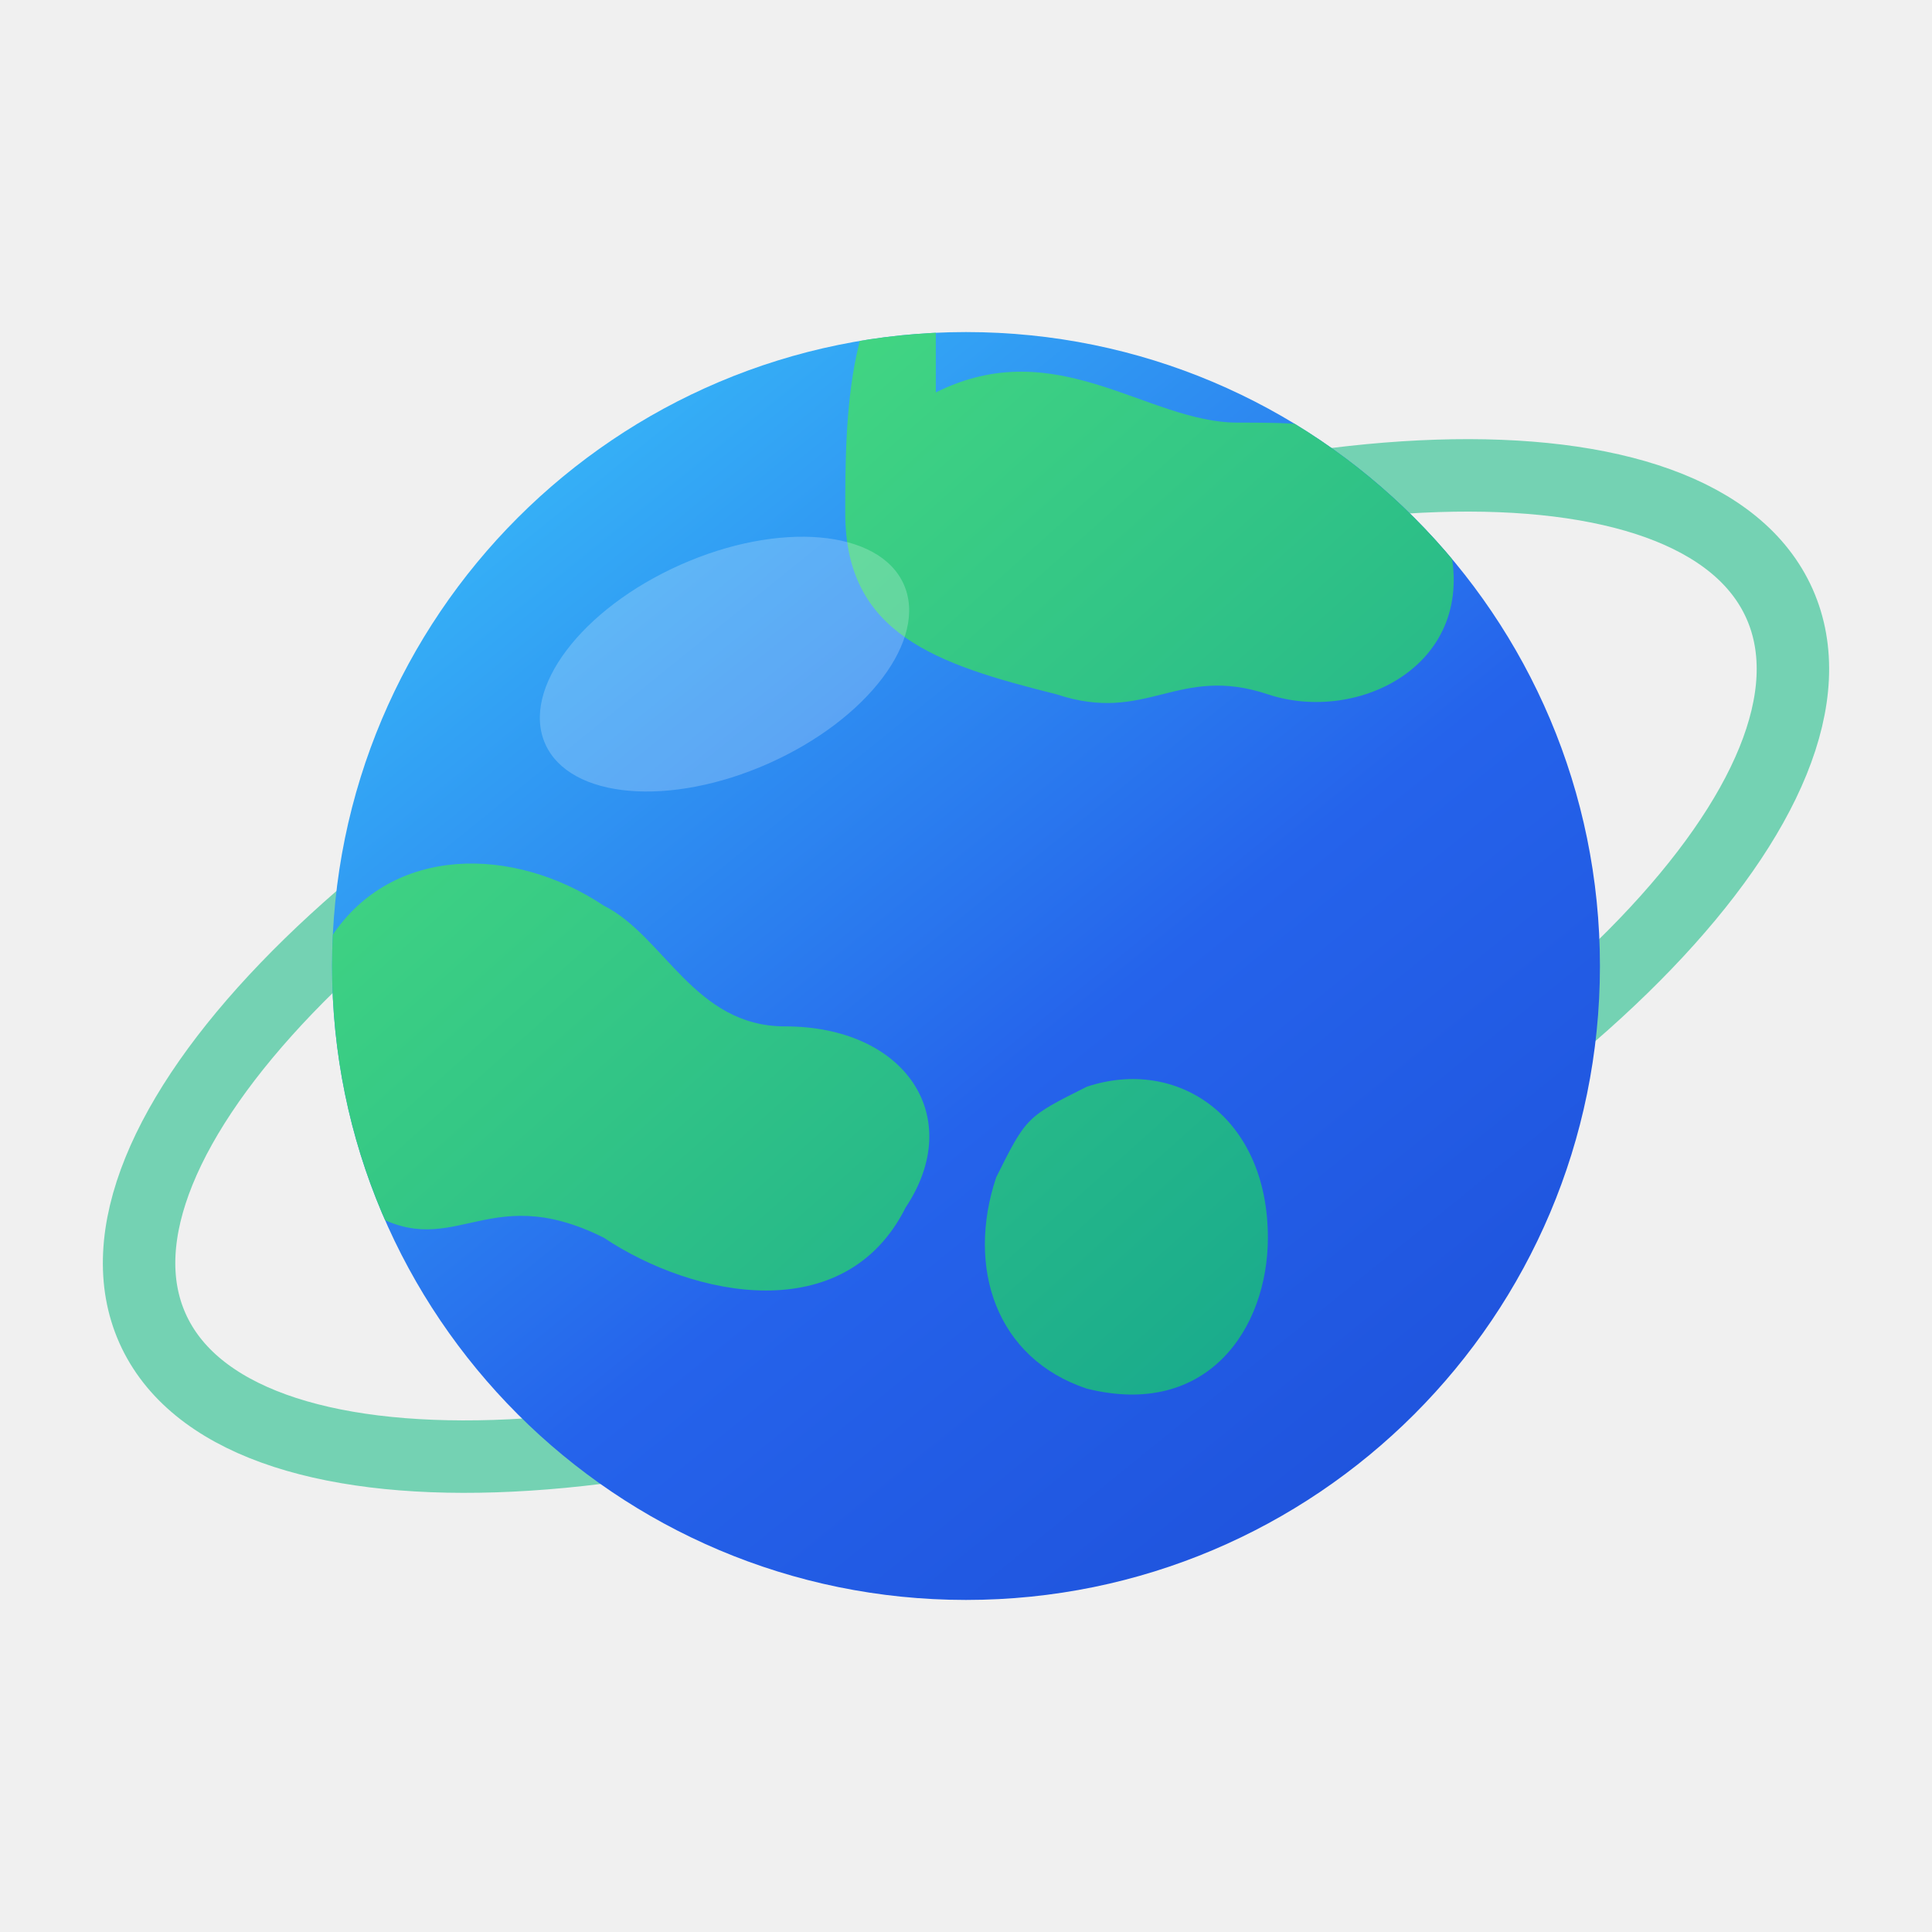
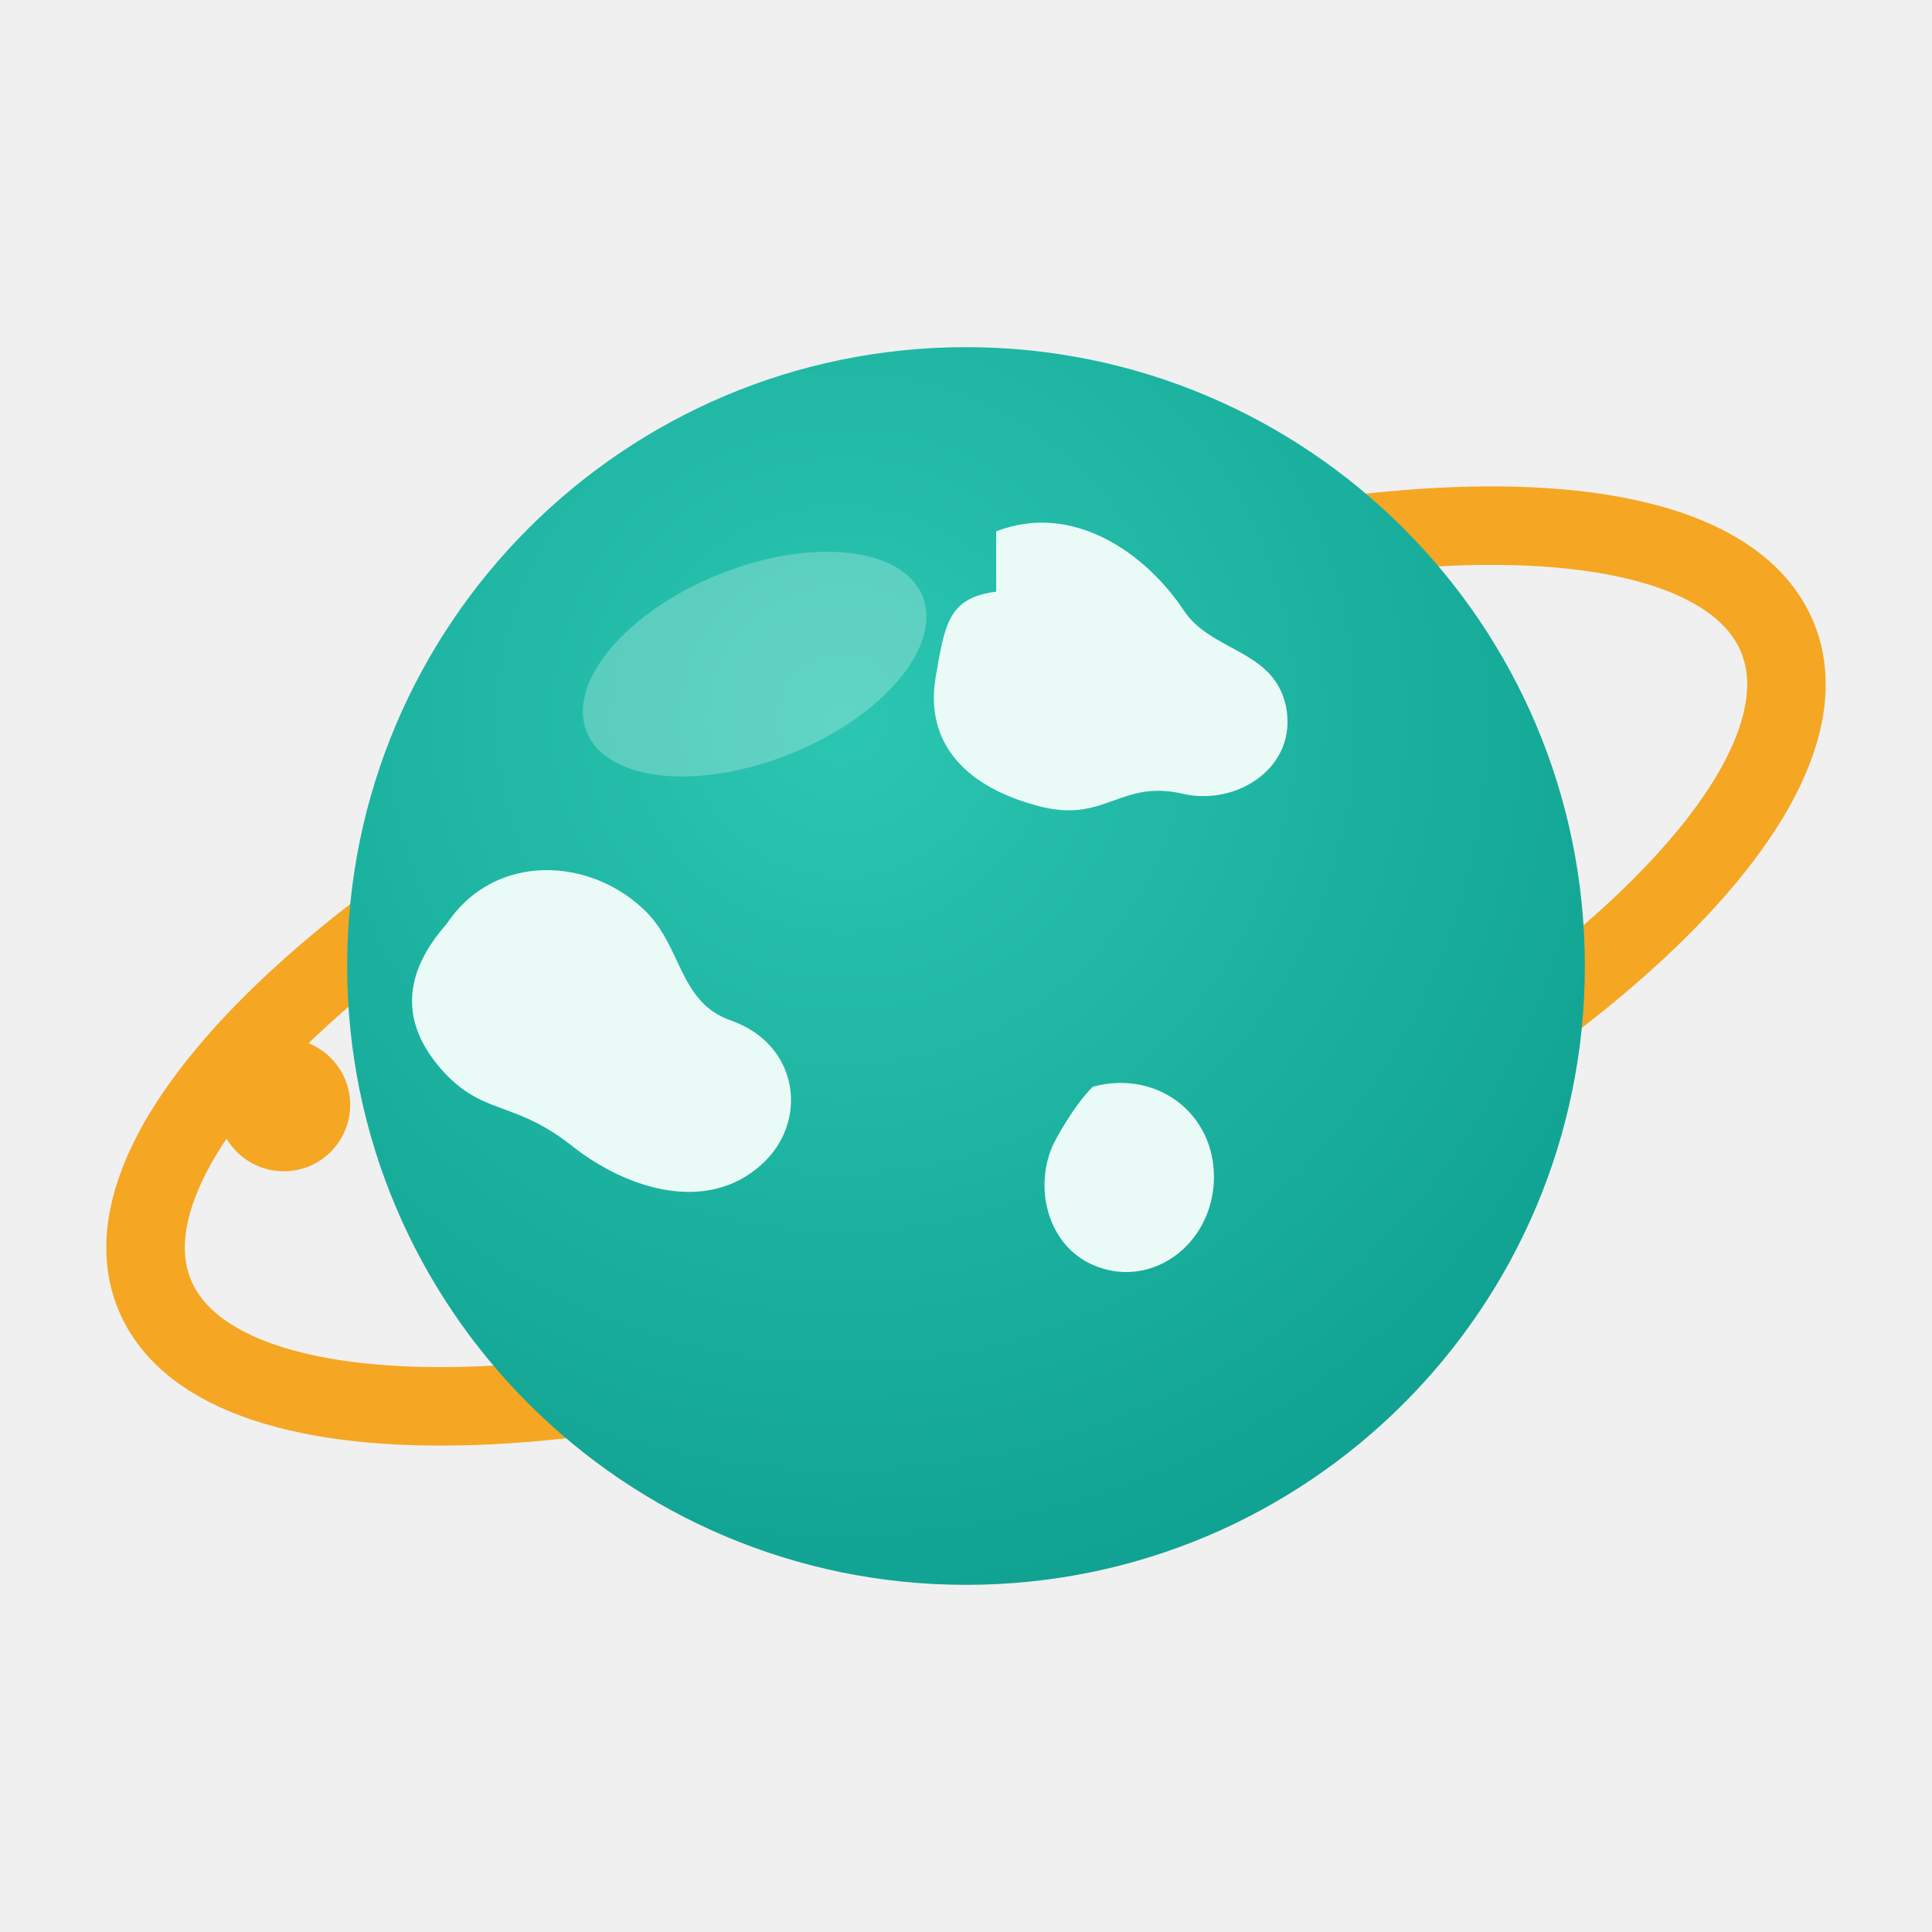
<svg xmlns="http://www.w3.org/2000/svg" viewBox="0 0 64 64">
  <defs>
-     <linearGradient id="bhOcean" x1="16" y1="12" x2="50" y2="54" gradientUnits="userSpaceOnUse">
-       <stop offset="0" stop-color="#38BDF8" />
-       <stop offset=".55" stop-color="#2563EB" />
-       <stop offset="1" stop-color="#1D4ED8" />
-     </linearGradient>
-     <linearGradient id="bhLand" x1="14" y1="14" x2="48" y2="52" gradientUnits="userSpaceOnUse">
-       <stop offset="0" stop-color="#4ADE80" />
+     <radialGradient id="g" cx="40%" cy="30%" r="78%">
+       <stop offset="0" stop-color="#2BC6B2" />
      <stop offset="1" stop-color="#0E9F8F" />
-     </linearGradient>
-     <clipPath id="bhGlobe">
-       <circle cx="32" cy="32" r="21" />
-     </clipPath>
+     </radialGradient>
  </defs>
-   <ellipse cx="32" cy="32" rx="29.5" ry="12" fill="none" stroke="#10B981" stroke-width="2.4" stroke-opacity=".55" transform="rotate(-24 32 32)" />
-   <circle cx="32" cy="32" r="21" fill="url(#bhOcean)" />
-   <g clip-path="url(#bhGlobe)" fill="url(#bhLand)">
-     <path d="M11 31c2-3 6-3 9-1 2 1 3 4 6 4 4 0 6 3 4 6-2 4-7 3-10 1-4-2-5 1-8-1-3-3-3-6-1-9z" />
-     <path d="M31 13c4-2 7 1 10 1 3 0 6 0 7 4 1 4-3 6-6 5-3-1-4 1-7 0-4-1-7-2-7-6 0-3 0-8 3-9z" />
-     <path d="M36 36c3-1 6 1 6 5 0 3-2 6-6 5-3-1-4-4-3-7 1-2 1-2 3-3z" />
+   <ellipse cx="32" cy="32" rx="29" ry="10.5" fill="none" stroke="#F5A623" stroke-width="2.6" transform="rotate(-22 32 32)" />
+   <circle cx="32" cy="32" r="20.5" fill="url(#g)" />
+   <g fill="#EAFBF7">
+     <path d="M14.8 30.6c1.6-2.4 4.8-2.2 6.6-.4 1.2 1.2 1.1 3 2.8 3.6 2.3.8 2.6 3.4 1 4.8-1.8 1.6-4.4.8-6.2-.6-2-1.6-3-1-4.4-2.6-1.3-1.5-1.3-3.1.2-4.8z" />
+     <path d="M33 17.6c2.6-1 5 .8 6.2 2.6.9 1.4 3 1.3 3.4 3.2.4 2-1.6 3.3-3.4 2.9-2.1-.5-2.6 1-4.8.4-2.3-.6-3.8-2-3.4-4.3.3-1.7.4-2.6 2-2.8z" />
+     <path d="M36.2 36c2.2-.6 4.2 1 4 3.3-.2 2.1-2.2 3.4-4 2.6-1.6-.7-2-2.8-1.2-4.2.5-.9.9-1.4 1.2-1.7z" />
  </g>
-   <ellipse cx="24" cy="22" rx="6.5" ry="3.6" fill="#fff" fill-opacity=".22" transform="rotate(-24 24 22)" />
+   <ellipse cx="25" cy="22" rx="6" ry="3.2" fill="#ffffff" fill-opacity="0.25" transform="rotate(-22 25 22)" />
+   <circle cx="9.4" cy="36.6" r="2.2" fill="#F5A623" />
</svg>
